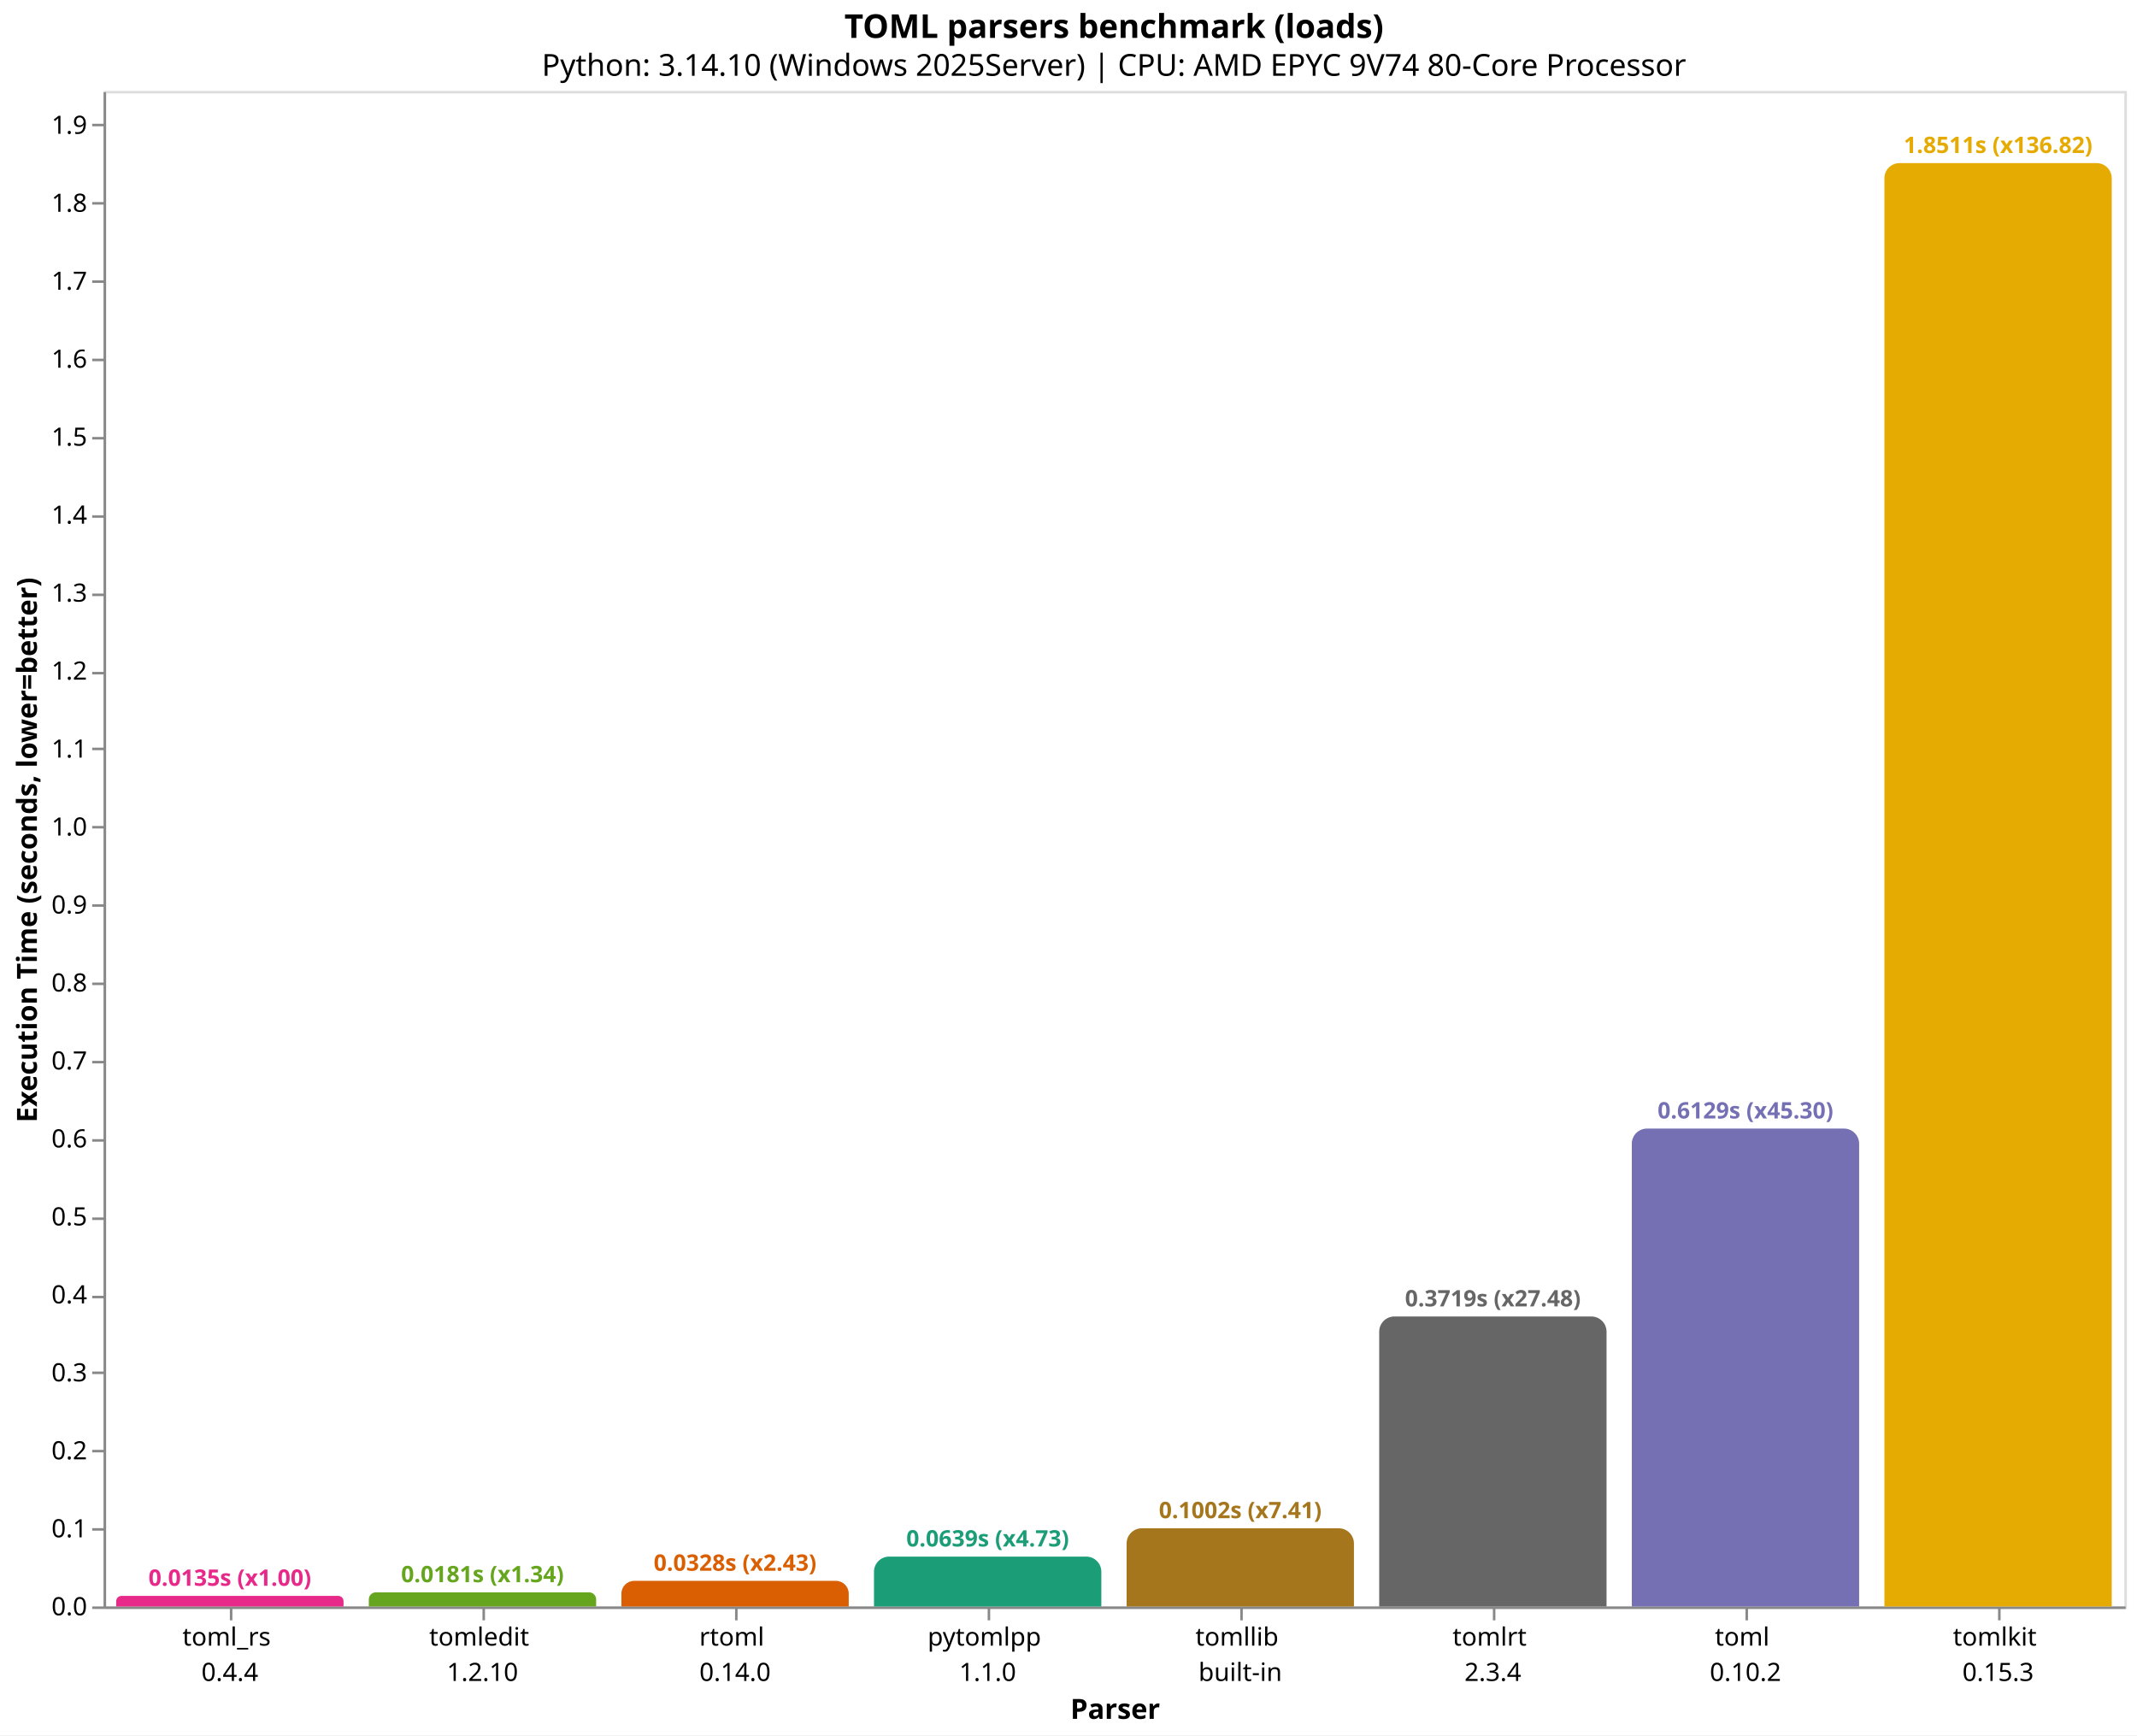
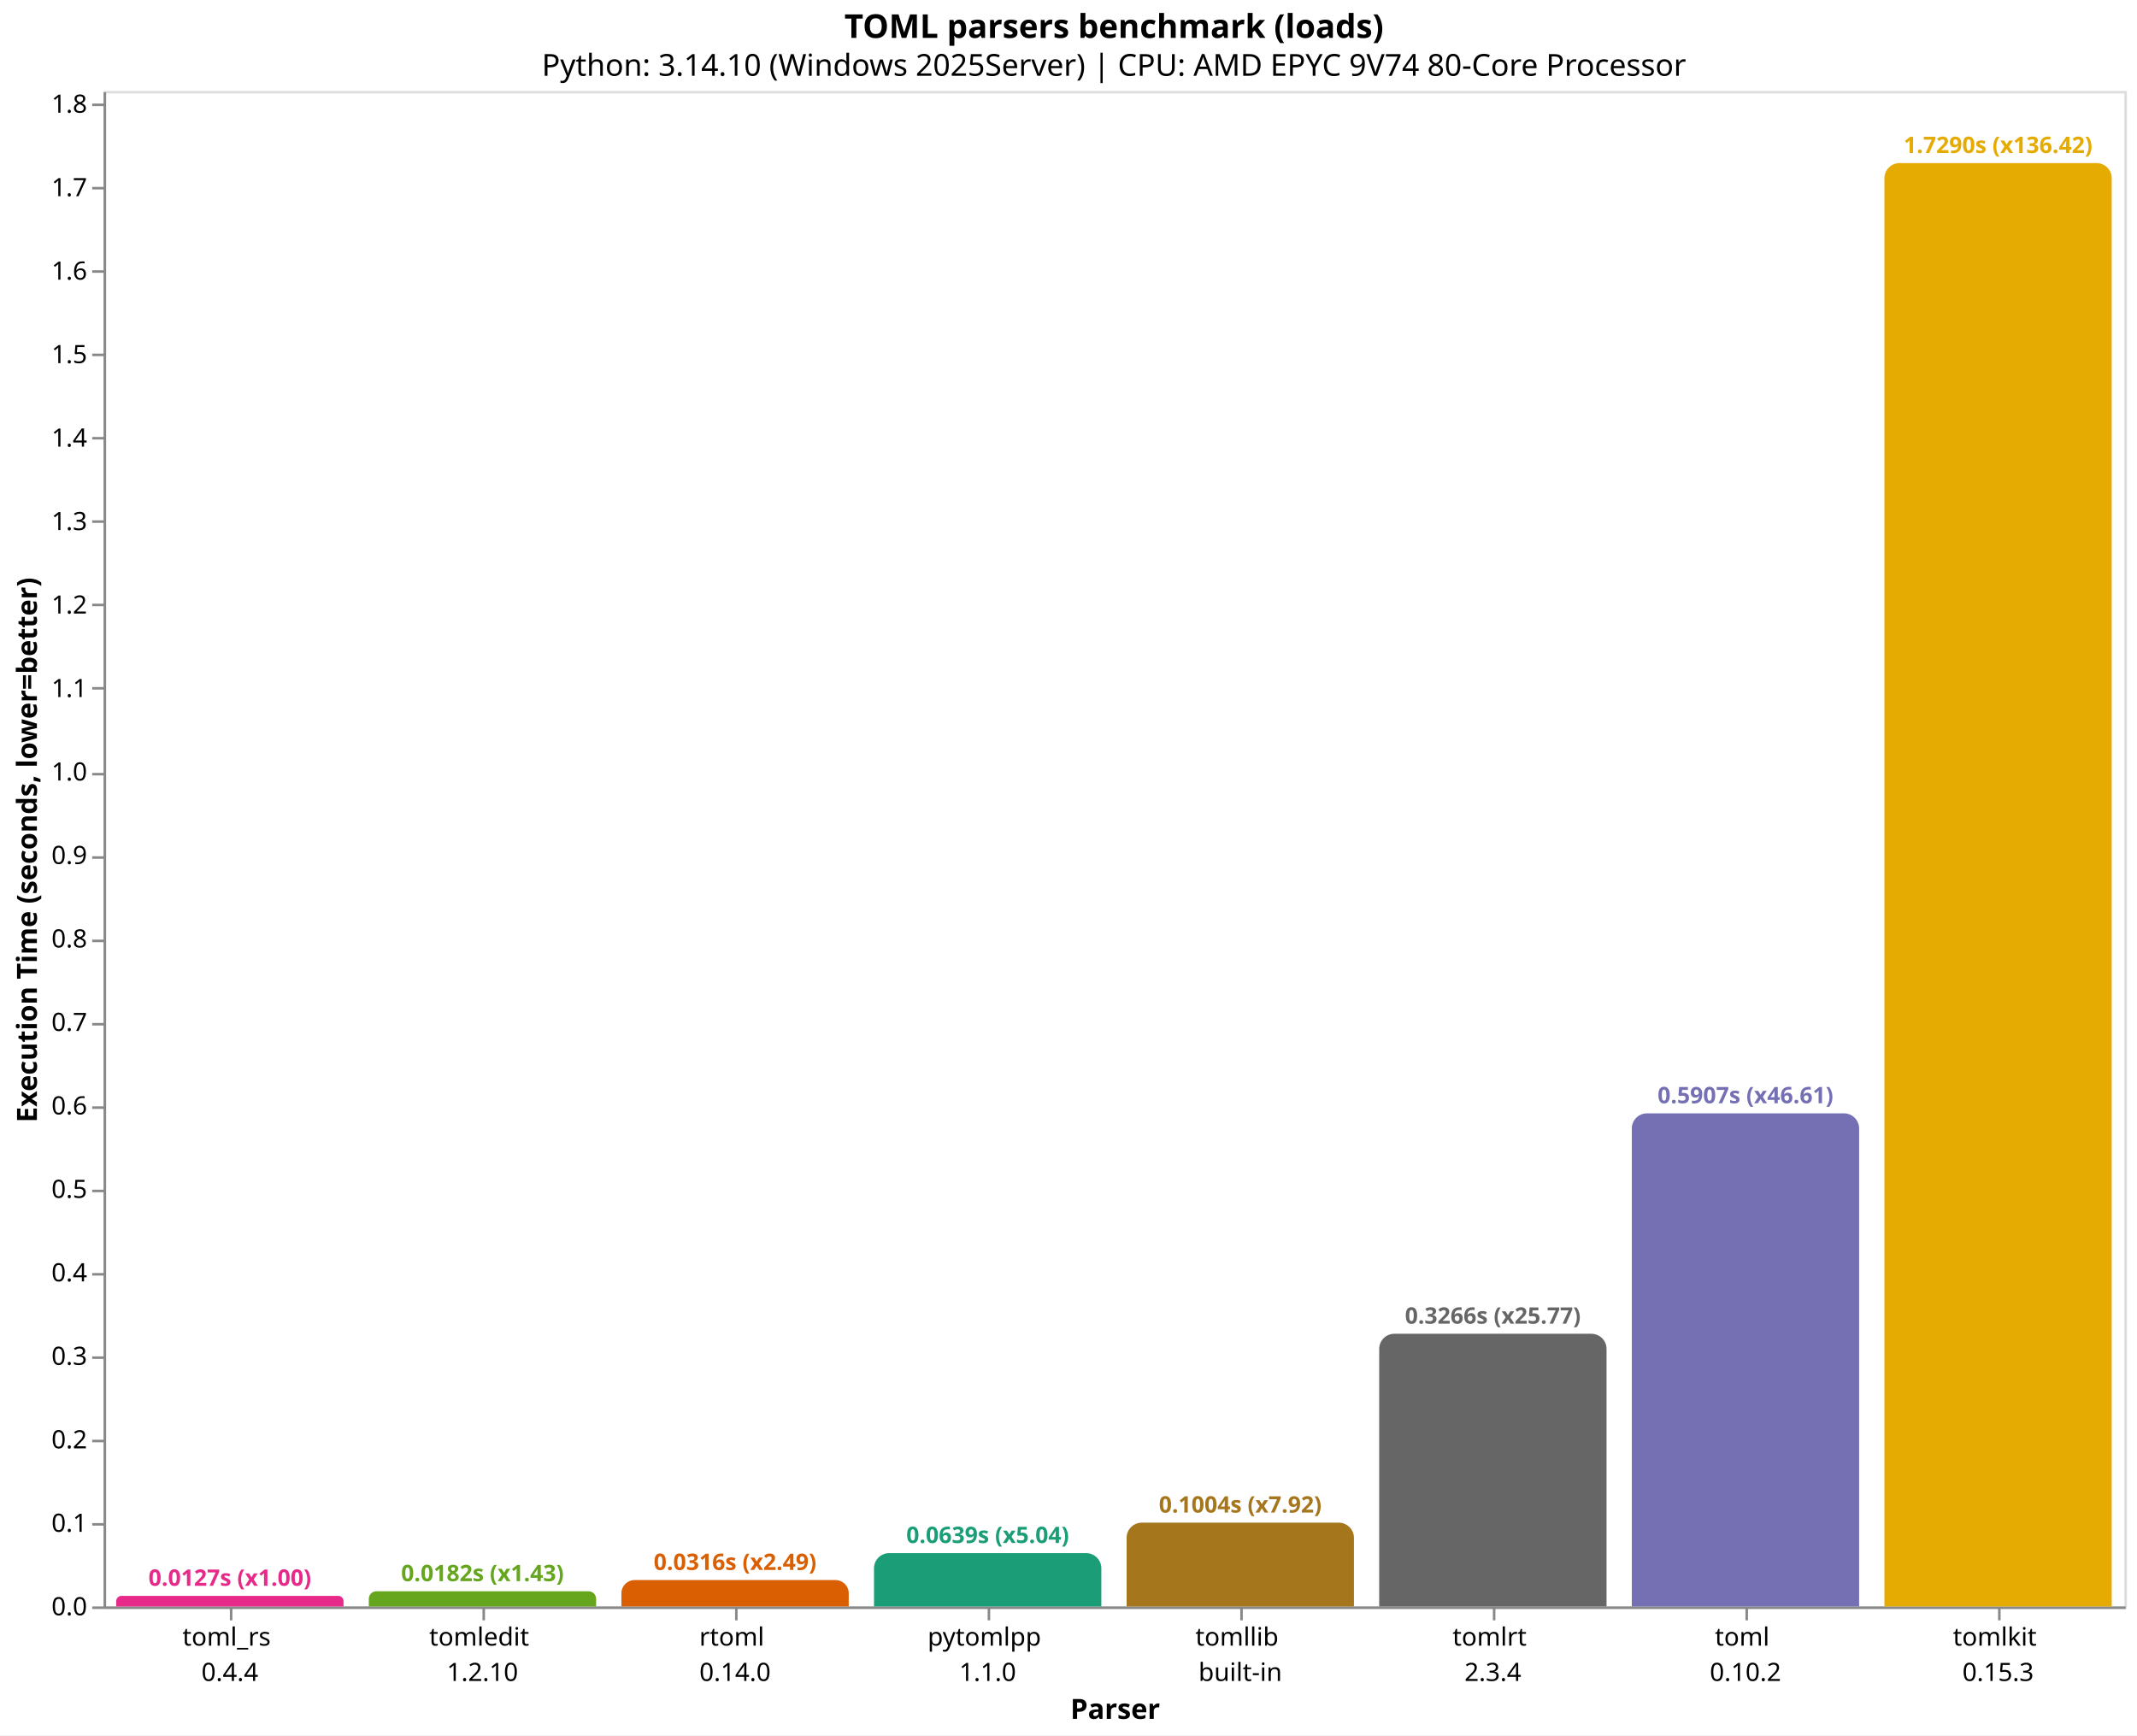
<svg xmlns="http://www.w3.org/2000/svg" version="1.1" class="marks" width="846" height="687" viewBox="0 0 846 687">
  <rect width="846" height="687" fill="white" />
  <g fill="none" stroke-miterlimit="10" transform="translate(41,36)">
    <g class="mark-group role-frame root" role="graphics-object" aria-roledescription="group mark container">
      <g transform="translate(0,0)">
        <path class="background" aria-hidden="true" d="M0.5,0.5h800v600h-800Z" stroke="#ddd" />
        <g>
          <g class="mark-group role-axis" role="graphics-symbol" aria-roledescription="axis" aria-label="X-axis titled 'Parser' for a discrete scale with 8 values: toml_rs&#10;0.4.4, tomledit&#10;1.2.10, rtoml&#10;0.14.0, pytomlpp&#10;1.1.0, tomllib&#10;built-in, ending with tomlkit&#10;0.15.3">
            <g transform="translate(0.5,600.5)">
              <path class="background" aria-hidden="true" d="M0,0h0v0h0Z" pointer-events="none" />
              <g>
                <g class="mark-rule role-axis-tick" pointer-events="none">
                  <line transform="translate(50,0)" x2="0" y2="5" stroke="#888" stroke-width="1" opacity="1" />
                  <line transform="translate(150,0)" x2="0" y2="5" stroke="#888" stroke-width="1" opacity="1" />
                  <line transform="translate(250,0)" x2="0" y2="5" stroke="#888" stroke-width="1" opacity="1" />
                  <line transform="translate(350,0)" x2="0" y2="5" stroke="#888" stroke-width="1" opacity="1" />
                  <line transform="translate(450,0)" x2="0" y2="5" stroke="#888" stroke-width="1" opacity="1" />
                  <line transform="translate(550,0)" x2="0" y2="5" stroke="#888" stroke-width="1" opacity="1" />
                  <line transform="translate(650,0)" x2="0" y2="5" stroke="#888" stroke-width="1" opacity="1" />
                  <line transform="translate(750,0)" x2="0" y2="5" stroke="#888" stroke-width="1" opacity="1" />
                </g>
                <g class="mark-text role-axis-label" pointer-events="none">
                  <text text-anchor="middle" transform="translate(49.5,15)" font-family="sans-serif" font-size="10px" fill="#000" opacity="1">
                    <tspan>toml_rs</tspan>
                    <tspan x="0" dy="14">0.4.4</tspan>
                  </text>
                  <text text-anchor="middle" transform="translate(149.5,15)" font-family="sans-serif" font-size="10px" fill="#000" opacity="1">
                    <tspan>tomledit</tspan>
                    <tspan x="0" dy="14">1.2.10</tspan>
                  </text>
                  <text text-anchor="middle" transform="translate(249.5,15)" font-family="sans-serif" font-size="10px" fill="#000" opacity="1">
                    <tspan>rtoml</tspan>
                    <tspan x="0" dy="14">0.14.0</tspan>
                  </text>
                  <text text-anchor="middle" transform="translate(349.5,15)" font-family="sans-serif" font-size="10px" fill="#000" opacity="1">
                    <tspan>pytomlpp</tspan>
                    <tspan x="0" dy="14">1.1.0</tspan>
                  </text>
                  <text text-anchor="middle" transform="translate(449.5,15)" font-family="sans-serif" font-size="10px" fill="#000" opacity="1">
                    <tspan>tomllib</tspan>
                    <tspan x="0" dy="14">built-in</tspan>
                  </text>
                  <text text-anchor="middle" transform="translate(549.5,15)" font-family="sans-serif" font-size="10px" fill="#000" opacity="1">
                    <tspan>tomlrt</tspan>
                    <tspan x="0" dy="14">2.3.4</tspan>
                  </text>
                  <text text-anchor="middle" transform="translate(649.5,15)" font-family="sans-serif" font-size="10px" fill="#000" opacity="1">
                    <tspan>toml</tspan>
                    <tspan x="0" dy="14">0.10.2</tspan>
                  </text>
                  <text text-anchor="middle" transform="translate(749.5,15)" font-family="sans-serif" font-size="10px" fill="#000" opacity="1">
                    <tspan>tomlkit</tspan>
                    <tspan x="0" dy="14">0.15.3</tspan>
                  </text>
                </g>
                <g class="mark-rule role-axis-domain" pointer-events="none">
                  <line transform="translate(0,0)" x2="800" y2="0" stroke="#888" stroke-width="1" opacity="1" />
                </g>
                <g class="mark-text role-axis-title" pointer-events="none">
                  <text text-anchor="middle" transform="translate(400,44)" font-family="sans-serif" font-size="11px" font-weight="bold" fill="#000" opacity="1">Parser</text>
                </g>
              </g>
              <path class="foreground" aria-hidden="true" d="" pointer-events="none" display="none" />
            </g>
          </g>
-           <g class="mark-group role-axis" role="graphics-symbol" aria-roledescription="axis" aria-label="Y-axis titled 'Execution Time (seconds, lower=better)' for a linear scale with values from 0.0 to 1.9">
+           <g class="mark-group role-axis" role="graphics-symbol" aria-roledescription="axis" aria-label="Y-axis titled 'Execution Time (seconds, lower=better)' for a linear scale with values from 0.0 to 1.8">
            <g transform="translate(0.5,0.5)">
              <path class="background" aria-hidden="true" d="M0,0h0v0h0Z" pointer-events="none" />
              <g>
                <g class="mark-rule role-axis-tick" pointer-events="none">
                  <line transform="translate(0,600)" x2="-5" y2="0" stroke="#888" stroke-width="1" opacity="1" />
-                   <line transform="translate(0,569)" x2="-5" y2="0" stroke="#888" stroke-width="1" opacity="1" />
-                   <line transform="translate(0,538)" x2="-5" y2="0" stroke="#888" stroke-width="1" opacity="1" />
-                   <line transform="translate(0,507)" x2="-5" y2="0" stroke="#888" stroke-width="1" opacity="1" />
-                   <line transform="translate(0,477)" x2="-5" y2="0" stroke="#888" stroke-width="1" opacity="1" />
-                   <line transform="translate(0,446)" x2="-5" y2="0" stroke="#888" stroke-width="1" opacity="1" />
-                   <line transform="translate(0,415)" x2="-5" y2="0" stroke="#888" stroke-width="1" opacity="1" />
-                   <line transform="translate(0,384)" x2="-5" y2="0" stroke="#888" stroke-width="1" opacity="1" />
-                   <line transform="translate(0,353)" x2="-5" y2="0" stroke="#888" stroke-width="1" opacity="1" />
-                   <line transform="translate(0,322)" x2="-5" y2="0" stroke="#888" stroke-width="1" opacity="1" />
-                   <line transform="translate(0,291)" x2="-5" y2="0" stroke="#888" stroke-width="1" opacity="1" />
-                   <line transform="translate(0,260)" x2="-5" y2="0" stroke="#888" stroke-width="1" opacity="1" />
-                   <line transform="translate(0,230)" x2="-5" y2="0" stroke="#888" stroke-width="1" opacity="1" />
-                   <line transform="translate(0,199)" x2="-5" y2="0" stroke="#888" stroke-width="1" opacity="1" />
-                   <line transform="translate(0,168)" x2="-5" y2="0" stroke="#888" stroke-width="1" opacity="1" />
+                   <line transform="translate(0,567)" x2="-5" y2="0" stroke="#888" stroke-width="1" opacity="1" />
+                   <line transform="translate(0,534)" x2="-5" y2="0" stroke="#888" stroke-width="1" opacity="1" />
+                   <line transform="translate(0,501)" x2="-5" y2="0" stroke="#888" stroke-width="1" opacity="1" />
+                   <line transform="translate(0,468)" x2="-5" y2="0" stroke="#888" stroke-width="1" opacity="1" />
+                   <line transform="translate(0,435)" x2="-5" y2="0" stroke="#888" stroke-width="1" opacity="1" />
+                   <line transform="translate(0,402)" x2="-5" y2="0" stroke="#888" stroke-width="1" opacity="1" />
+                   <line transform="translate(0,369)" x2="-5" y2="0" stroke="#888" stroke-width="1" opacity="1" />
+                   <line transform="translate(0,336)" x2="-5" y2="0" stroke="#888" stroke-width="1" opacity="1" />
+                   <line transform="translate(0,303)" x2="-5" y2="0" stroke="#888" stroke-width="1" opacity="1" />
+                   <line transform="translate(0,270)" x2="-5" y2="0" stroke="#888" stroke-width="1" opacity="1" />
+                   <line transform="translate(0,236)" x2="-5" y2="0" stroke="#888" stroke-width="1" opacity="1" />
+                   <line transform="translate(0,203)" x2="-5" y2="0" stroke="#888" stroke-width="1" opacity="1" />
+                   <line transform="translate(0,170)" x2="-5" y2="0" stroke="#888" stroke-width="1" opacity="1" />
                  <line transform="translate(0,137)" x2="-5" y2="0" stroke="#888" stroke-width="1" opacity="1" />
-                   <line transform="translate(0,106)" x2="-5" y2="0" stroke="#888" stroke-width="1" opacity="1" />
-                   <line transform="translate(0,75)" x2="-5" y2="0" stroke="#888" stroke-width="1" opacity="1" />
-                   <line transform="translate(0,44)" x2="-5" y2="0" stroke="#888" stroke-width="1" opacity="1" />
-                   <line transform="translate(0,13)" x2="-5" y2="0" stroke="#888" stroke-width="1" opacity="1" />
+                   <line transform="translate(0,104)" x2="-5" y2="0" stroke="#888" stroke-width="1" opacity="1" />
+                   <line transform="translate(0,71)" x2="-5" y2="0" stroke="#888" stroke-width="1" opacity="1" />
+                   <line transform="translate(0,38)" x2="-5" y2="0" stroke="#888" stroke-width="1" opacity="1" />
+                   <line transform="translate(0,5)" x2="-5" y2="0" stroke="#888" stroke-width="1" opacity="1" />
                </g>
                <g class="mark-text role-axis-label" pointer-events="none">
                  <text text-anchor="end" transform="translate(-7,603)" font-family="sans-serif" font-size="10px" fill="#000" opacity="1">0.0</text>
-                   <text text-anchor="end" transform="translate(-7,572.1305)" font-family="sans-serif" font-size="10px" fill="#000" opacity="1">0.1</text>
-                   <text text-anchor="end" transform="translate(-7,541.2611)" font-family="sans-serif" font-size="10px" fill="#000" opacity="1">0.2</text>
-                   <text text-anchor="end" transform="translate(-7,510.3916)" font-family="sans-serif" font-size="10px" fill="#000" opacity="1">0.3</text>
-                   <text text-anchor="end" transform="translate(-7,479.5221)" font-family="sans-serif" font-size="10px" fill="#000" opacity="1">0.4</text>
-                   <text text-anchor="end" transform="translate(-7,448.6527)" font-family="sans-serif" font-size="10px" fill="#000" opacity="1">0.5</text>
-                   <text text-anchor="end" transform="translate(-7,417.7832)" font-family="sans-serif" font-size="10px" fill="#000" opacity="1">0.6</text>
-                   <text text-anchor="end" transform="translate(-7,386.9137)" font-family="sans-serif" font-size="10px" fill="#000" opacity="1">0.7</text>
-                   <text text-anchor="end" transform="translate(-7,356.0442)" font-family="sans-serif" font-size="10px" fill="#000" opacity="1">0.8</text>
-                   <text text-anchor="end" transform="translate(-7,325.1748)" font-family="sans-serif" font-size="10px" fill="#000" opacity="1">0.9</text>
-                   <text text-anchor="end" transform="translate(-7,294.3053)" font-family="sans-serif" font-size="10px" fill="#000" opacity="1">1.0</text>
-                   <text text-anchor="end" transform="translate(-7,263.4358)" font-family="sans-serif" font-size="10px" fill="#000" opacity="1">1.1</text>
-                   <text text-anchor="end" transform="translate(-7,232.5664)" font-family="sans-serif" font-size="10px" fill="#000" opacity="1">1.2</text>
-                   <text text-anchor="end" transform="translate(-7,201.6969)" font-family="sans-serif" font-size="10px" fill="#000" opacity="1">1.3</text>
-                   <text text-anchor="end" transform="translate(-7,170.8274)" font-family="sans-serif" font-size="10px" fill="#000" opacity="1">1.4</text>
-                   <text text-anchor="end" transform="translate(-7,139.958)" font-family="sans-serif" font-size="10px" fill="#000" opacity="1">1.5</text>
-                   <text text-anchor="end" transform="translate(-7,109.0885)" font-family="sans-serif" font-size="10px" fill="#000" opacity="1">1.6</text>
-                   <text text-anchor="end" transform="translate(-7,78.21902)" font-family="sans-serif" font-size="10px" fill="#000" opacity="1">1.7</text>
-                   <text text-anchor="end" transform="translate(-7,47.34956)" font-family="sans-serif" font-size="10px" fill="#000" opacity="1">1.8</text>
-                   <text text-anchor="end" transform="translate(-7,16.48009)" font-family="sans-serif" font-size="10px" fill="#000" opacity="1">1.9</text>
+                   <text text-anchor="end" transform="translate(-7,569.9511)" font-family="sans-serif" font-size="10px" fill="#000" opacity="1">0.1</text>
+                   <text text-anchor="end" transform="translate(-7,536.9021)" font-family="sans-serif" font-size="10px" fill="#000" opacity="1">0.2</text>
+                   <text text-anchor="end" transform="translate(-7,503.8532)" font-family="sans-serif" font-size="10px" fill="#000" opacity="1">0.3</text>
+                   <text text-anchor="end" transform="translate(-7,470.8043)" font-family="sans-serif" font-size="10px" fill="#000" opacity="1">0.4</text>
+                   <text text-anchor="end" transform="translate(-7,437.7554)" font-family="sans-serif" font-size="10px" fill="#000" opacity="1">0.5</text>
+                   <text text-anchor="end" transform="translate(-7,404.7064)" font-family="sans-serif" font-size="10px" fill="#000" opacity="1">0.6</text>
+                   <text text-anchor="end" transform="translate(-7,371.6575)" font-family="sans-serif" font-size="10px" fill="#000" opacity="1">0.7</text>
+                   <text text-anchor="end" transform="translate(-7,338.6086)" font-family="sans-serif" font-size="10px" fill="#000" opacity="1">0.8</text>
+                   <text text-anchor="end" transform="translate(-7,305.5597)" font-family="sans-serif" font-size="10px" fill="#000" opacity="1">0.9</text>
+                   <text text-anchor="end" transform="translate(-7,272.5107)" font-family="sans-serif" font-size="10px" fill="#000" opacity="1">1.0</text>
+                   <text text-anchor="end" transform="translate(-7,239.4618)" font-family="sans-serif" font-size="10px" fill="#000" opacity="1">1.1</text>
+                   <text text-anchor="end" transform="translate(-7,206.4129)" font-family="sans-serif" font-size="10px" fill="#000" opacity="1">1.2</text>
+                   <text text-anchor="end" transform="translate(-7,173.364)" font-family="sans-serif" font-size="10px" fill="#000" opacity="1">1.3</text>
+                   <text text-anchor="end" transform="translate(-7,140.315)" font-family="sans-serif" font-size="10px" fill="#000" opacity="1">1.4</text>
+                   <text text-anchor="end" transform="translate(-7,107.2661)" font-family="sans-serif" font-size="10px" fill="#000" opacity="1">1.5</text>
+                   <text text-anchor="end" transform="translate(-7,74.2172)" font-family="sans-serif" font-size="10px" fill="#000" opacity="1">1.6</text>
+                   <text text-anchor="end" transform="translate(-7,41.16827)" font-family="sans-serif" font-size="10px" fill="#000" opacity="1">1.7</text>
+                   <text text-anchor="end" transform="translate(-7,8.11935)" font-family="sans-serif" font-size="10px" fill="#000" opacity="1">1.8</text>
                </g>
                <g class="mark-rule role-axis-domain" pointer-events="none">
                  <line transform="translate(0,600)" x2="0" y2="-600" stroke="#888" stroke-width="1" opacity="1" />
                </g>
                <g class="mark-text role-axis-title" pointer-events="none">
                  <text text-anchor="middle" transform="translate(-24.90137,300) rotate(-90) translate(0,-2)" font-family="sans-serif" font-size="11px" font-weight="bold" fill="#000" opacity="1">Execution Time (seconds, lower=better)</text>
                </g>
              </g>
              <path class="foreground" aria-hidden="true" d="" pointer-events="none" display="none" />
            </g>
          </g>
          <g class="mark-group role-scope" role="graphics-object" aria-roledescription="group mark container">
-             <g transform="translate(5,595.8234)">
-               <path class="background" aria-hidden="true" d="M2.088,0L87.912,0C89.064,0,90,0.936,90,2.088L90,4.177C90,4.177,90,4.177,90,4.177L0,4.177C0,4.177,0,4.177,0,4.177L0,2.088C0,0.936,0.936,0,2.088,0Z" />
+             <g transform="translate(5,595.8112)">
+               <path class="background" aria-hidden="true" d="M2.094,0L87.906,0C89.062,0,90,0.938,90,2.094L90,4.189C90,4.189,90,4.189,90,4.189L0,4.189C0,4.189,0,4.189,0,4.189L0,2.094C0,0.938,0.938,0,2.094,0Z" />
              <g clip-path="url(#clip1)">
                <g class="mark-group role-scope" role="graphics-object" aria-roledescription="group mark container">
-                   <g transform="translate(0,-595.8234)">
-                     <path class="background" aria-hidden="true" d="M0,0h90v0h-90Z" />
-                     <g>
-                       <g class="mark-rect role-mark layer_0_marks" role="graphics-object" aria-roledescription="rect mark container">
-                         <path aria-label="Parser: toml_rs&#10;0.4.4; Execution Time (seconds, lower=better): 0.0135298; parser: toml_rs; Execution Time (s): 0.0135; Slowdown: 1.00" role="graphics-symbol" aria-roledescription="bar" d="M0,595.823h90v4.177h-90Z" fill="#e7298a" />
-                       </g>
-                     </g>
-                     <path class="foreground" aria-hidden="true" d="" display="none" />
-                   </g>
-                 </g>
-               </g>
-               <path class="foreground" aria-hidden="true" d="" display="none" />
-             </g>
-             <g transform="translate(105,594.4075)">
-               <path class="background" aria-hidden="true" d="M2.796,0L87.204,0C88.747,0,90,1.253,90,2.796L90,5.592C90,5.592,90,5.592,90,5.592L0,5.592C0,5.592,0,5.592,0,5.592L0,2.796C0,1.253,1.253,0,2.796,0Z" />
+                   <g transform="translate(0,-595.8112)">
+                     <path class="background" aria-hidden="true" d="M0,0h90v0h-90Z" />
+                     <g>
+                       <g class="mark-rect role-mark layer_0_marks" role="graphics-object" aria-roledescription="rect mark container">
+                         <path aria-label="Parser: toml_rs&#10;0.4.4; Execution Time (seconds, lower=better): 0.0126745; parser: toml_rs; Execution Time (s): 0.0127; Slowdown: 1.00" role="graphics-symbol" aria-roledescription="bar" d="M0,595.811h90v4.189h-90Z" fill="#e7298a" />
+                       </g>
+                     </g>
+                     <path class="foreground" aria-hidden="true" d="" display="none" />
+                   </g>
+                 </g>
+               </g>
+               <path class="foreground" aria-hidden="true" d="" display="none" />
+             </g>
+             <g transform="translate(105,593.9912)">
+               <path class="background" aria-hidden="true" d="M3.004,0L86.996,0C88.654,0,90,1.346,90,3.004L90,6.009C90,6.009,90,6.009,90,6.009L0,6.009C0,6.009,0,6.009,0,6.009L0,3.004C0,1.346,1.346,0,3.004,0Z" />
              <g clip-path="url(#clip2)">
                <g class="mark-group role-scope" role="graphics-object" aria-roledescription="group mark container">
-                   <g transform="translate(0,-594.4075)">
-                     <path class="background" aria-hidden="true" d="M0,0h90v0h-90Z" />
-                     <g>
-                       <g class="mark-rect role-mark layer_0_marks" role="graphics-object" aria-roledescription="rect mark container">
-                         <path aria-label="Parser: tomledit&#10;1.2.10; Execution Time (seconds, lower=better): 0.0181165; parser: tomledit; Execution Time (s): 0.0181; Slowdown: 1.34" role="graphics-symbol" aria-roledescription="bar" d="M0,594.408h90v5.592h-90Z" fill="#66a61e" />
-                       </g>
-                     </g>
-                     <path class="foreground" aria-hidden="true" d="" display="none" />
-                   </g>
-                 </g>
-               </g>
-               <path class="foreground" aria-hidden="true" d="" display="none" />
-             </g>
-             <g transform="translate(205,589.8692)">
-               <path class="background" aria-hidden="true" d="M5.065,0L84.935,0C87.73,0,90,2.27,90,5.065L90,10.131C90,10.131,90,10.131,90,10.131L0,10.131C0,10.131,0,10.131,0,10.131L0,5.065C0,2.27,2.27,0,5.065,0Z" />
+                   <g transform="translate(0,-593.9912)">
+                     <path class="background" aria-hidden="true" d="M0,0h90v0h-90Z" />
+                     <g>
+                       <g class="mark-rect role-mark layer_0_marks" role="graphics-object" aria-roledescription="rect mark container">
+                         <path aria-label="Parser: tomledit&#10;1.2.10; Execution Time (seconds, lower=better): 0.0181816; parser: tomledit; Execution Time (s): 0.0182; Slowdown: 1.43" role="graphics-symbol" aria-roledescription="bar" d="M0,593.991h90v6.009h-90Z" fill="#66a61e" />
+                       </g>
+                     </g>
+                     <path class="foreground" aria-hidden="true" d="" display="none" />
+                   </g>
+                 </g>
+               </g>
+               <path class="foreground" aria-hidden="true" d="" display="none" />
+             </g>
+             <g transform="translate(205,589.5535)">
+               <path class="background" aria-hidden="true" d="M5.223,0L84.777,0C87.66,0,90,2.34,90,5.223L90,10.446C90,10.446,90,10.446,90,10.446L0,10.446C0,10.446,0,10.446,0,10.446L0,5.223C0,2.34,2.34,0,5.223,0Z" />
              <g clip-path="url(#clip3)">
                <g class="mark-group role-scope" role="graphics-object" aria-roledescription="group mark container">
-                   <g transform="translate(0,-589.8692)">
-                     <path class="background" aria-hidden="true" d="M0,0h90v0h-90Z" />
-                     <g>
-                       <g class="mark-rect role-mark layer_0_marks" role="graphics-object" aria-roledescription="rect mark container">
-                         <path aria-label="Parser: rtoml&#10;0.14.0; Execution Time (seconds, lower=better): 0.0328181; parser: rtoml; Execution Time (s): 0.0328; Slowdown: 2.43" role="graphics-symbol" aria-roledescription="bar" d="M0,589.869h90v10.131h-90Z" fill="#d95f02" />
-                       </g>
-                     </g>
-                     <path class="foreground" aria-hidden="true" d="" display="none" />
-                   </g>
-                 </g>
-               </g>
-               <path class="foreground" aria-hidden="true" d="" display="none" />
-             </g>
-             <g transform="translate(305,580.2619)">
-               <path class="background" aria-hidden="true" d="M6,0L84,0C87.311,0,90,2.689,90,6L90,19.738C90,19.738,90,19.738,90,19.738L0,19.738C0,19.738,0,19.738,0,19.738L0,6C0,2.689,2.689,0,6,0Z" />
+                   <g transform="translate(0,-589.5535)">
+                     <path class="background" aria-hidden="true" d="M0,0h90v0h-90Z" />
+                     <g>
+                       <g class="mark-rect role-mark layer_0_marks" role="graphics-object" aria-roledescription="rect mark container">
+                         <path aria-label="Parser: rtoml&#10;0.14.0; Execution Time (seconds, lower=better): 0.0316091; parser: rtoml; Execution Time (s): 0.0316; Slowdown: 2.49" role="graphics-symbol" aria-roledescription="bar" d="M0,589.554h90v10.446h-90Z" fill="#d95f02" />
+                       </g>
+                     </g>
+                     <path class="foreground" aria-hidden="true" d="" display="none" />
+                   </g>
+                 </g>
+               </g>
+               <path class="foreground" aria-hidden="true" d="" display="none" />
+             </g>
+             <g transform="translate(305,578.887)">
+               <path class="background" aria-hidden="true" d="M6,0L84,0C87.311,0,90,2.689,90,6L90,21.113C90,21.113,90,21.113,90,21.113L0,21.113C0,21.113,0,21.113,0,21.113L0,6C0,2.689,2.689,0,6,0Z" />
              <g clip-path="url(#clip4)">
                <g class="mark-group role-scope" role="graphics-object" aria-roledescription="group mark container">
-                   <g transform="translate(0,-580.2619)">
-                     <path class="background" aria-hidden="true" d="M0,0h90v0h-90Z" />
-                     <g>
-                       <g class="mark-rect role-mark layer_0_marks" role="graphics-object" aria-roledescription="rect mark container">
-                         <path aria-label="Parser: pytomlpp&#10;1.1.0; Execution Time (seconds, lower=better): 0.0639405; parser: pytomlpp; Execution Time (s): 0.0639; Slowdown: 4.73" role="graphics-symbol" aria-roledescription="bar" d="M0,580.262h90v19.738h-90Z" fill="#1b9e77" />
-                       </g>
-                     </g>
-                     <path class="foreground" aria-hidden="true" d="" display="none" />
-                   </g>
-                 </g>
-               </g>
-               <path class="foreground" aria-hidden="true" d="" display="none" />
-             </g>
-             <g transform="translate(405,569.0598)">
-               <path class="background" aria-hidden="true" d="M6,0L84,0C87.311,0,90,2.689,90,6L90,30.94C90,30.94,90,30.94,90,30.94L0,30.94C0,30.94,0,30.94,0,30.94L0,6C0,2.689,2.689,0,6,0Z" />
+                   <g transform="translate(0,-578.887)">
+                     <path class="background" aria-hidden="true" d="M0,0h90v0h-90Z" />
+                     <g>
+                       <g class="mark-rect role-mark layer_0_marks" role="graphics-object" aria-roledescription="rect mark container">
+                         <path aria-label="Parser: pytomlpp&#10;1.1.0; Execution Time (seconds, lower=better): 0.063884; parser: pytomlpp; Execution Time (s): 0.0639; Slowdown: 5.04" role="graphics-symbol" aria-roledescription="bar" d="M0,578.887h90v21.113h-90Z" fill="#1b9e77" />
+                       </g>
+                     </g>
+                     <path class="foreground" aria-hidden="true" d="" display="none" />
+                   </g>
+                 </g>
+               </g>
+               <path class="foreground" aria-hidden="true" d="" display="none" />
+             </g>
+             <g transform="translate(405,566.8323)">
+               <path class="background" aria-hidden="true" d="M6,0L84,0C87.311,0,90,2.689,90,6L90,33.168C90,33.168,90,33.168,90,33.168L0,33.168C0,33.168,0,33.168,0,33.168L0,6C0,2.689,2.689,0,6,0Z" />
              <g clip-path="url(#clip5)">
                <g class="mark-group role-scope" role="graphics-object" aria-roledescription="group mark container">
-                   <g transform="translate(0,-569.0598)">
-                     <path class="background" aria-hidden="true" d="M0,0h90v0h-90Z" />
-                     <g>
-                       <g class="mark-rect role-mark layer_0_marks" role="graphics-object" aria-roledescription="rect mark container">
-                         <path aria-label="Parser: tomllib&#10;built-in; Execution Time (seconds, lower=better): 0.1002292; parser: tomllib; Execution Time (s): 0.1002; Slowdown: 7.41" role="graphics-symbol" aria-roledescription="bar" d="M0,569.06h90v30.94h-90Z" fill="#a6761d" />
-                       </g>
-                     </g>
-                     <path class="foreground" aria-hidden="true" d="" display="none" />
-                   </g>
-                 </g>
-               </g>
-               <path class="foreground" aria-hidden="true" d="" display="none" />
-             </g>
-             <g transform="translate(505,485.2072)">
-               <path class="background" aria-hidden="true" d="M6,0L84,0C87.311,0,90,2.689,90,6L90,114.793C90,114.793,90,114.793,90,114.793L0,114.793C0,114.793,0,114.793,0,114.793L0,6C0,2.689,2.689,0,6,0Z" />
+                   <g transform="translate(0,-566.8323)">
+                     <path class="background" aria-hidden="true" d="M0,0h90v0h-90Z" />
+                     <g>
+                       <g class="mark-rect role-mark layer_0_marks" role="graphics-object" aria-roledescription="rect mark container">
+                         <path aria-label="Parser: tomllib&#10;built-in; Execution Time (seconds, lower=better): 0.1003595; parser: tomllib; Execution Time (s): 0.1004; Slowdown: 7.92" role="graphics-symbol" aria-roledescription="bar" d="M0,566.832h90v33.168h-90Z" fill="#a6761d" />
+                       </g>
+                     </g>
+                     <path class="foreground" aria-hidden="true" d="" display="none" />
+                   </g>
+                 </g>
+               </g>
+               <path class="foreground" aria-hidden="true" d="" display="none" />
+             </g>
+             <g transform="translate(505,492.0469)">
+               <path class="background" aria-hidden="true" d="M6,0L84,0C87.311,0,90,2.689,90,6L90,107.953C90,107.953,90,107.953,90,107.953L0,107.953C0,107.953,0,107.953,0,107.953L0,6C0,2.689,2.689,0,6,0Z" />
              <g clip-path="url(#clip6)">
                <g class="mark-group role-scope" role="graphics-object" aria-roledescription="group mark container">
-                   <g transform="translate(0,-485.2072)">
-                     <path class="background" aria-hidden="true" d="M0,0h90v0h-90Z" />
-                     <g>
-                       <g class="mark-rect role-mark layer_0_marks" role="graphics-object" aria-roledescription="rect mark container">
-                         <path aria-label="Parser: tomlrt&#10;2.3.4; Execution Time (seconds, lower=better): 0.371865; parser: tomlrt; Execution Time (s): 0.3719; Slowdown: 27.48" role="graphics-symbol" aria-roledescription="bar" d="M0,485.207h90v114.793h-90Z" fill="#666666" />
-                       </g>
-                     </g>
-                     <path class="foreground" aria-hidden="true" d="" display="none" />
-                   </g>
-                 </g>
-               </g>
-               <path class="foreground" aria-hidden="true" d="" display="none" />
-             </g>
-             <g transform="translate(605,410.8078)">
-               <path class="background" aria-hidden="true" d="M6,0L84,0C87.311,0,90,2.689,90,6L90,189.192C90,189.192,90,189.192,90,189.192L0,189.192C0,189.192,0,189.192,0,189.192L0,6C0,2.689,2.689,0,6,0Z" />
+                   <g transform="translate(0,-492.0469)">
+                     <path class="background" aria-hidden="true" d="M0,0h90v0h-90Z" />
+                     <g>
+                       <g class="mark-rect role-mark layer_0_marks" role="graphics-object" aria-roledescription="rect mark container">
+                         <path aria-label="Parser: tomlrt&#10;2.3.4; Execution Time (seconds, lower=better): 0.3266464; parser: tomlrt; Execution Time (s): 0.3266; Slowdown: 25.77" role="graphics-symbol" aria-roledescription="bar" d="M0,492.047h90v107.953h-90Z" fill="#666666" />
+                       </g>
+                     </g>
+                     <path class="foreground" aria-hidden="true" d="" display="none" />
+                   </g>
+                 </g>
+               </g>
+               <path class="foreground" aria-hidden="true" d="" display="none" />
+             </g>
+             <g transform="translate(605,404.777)">
+               <path class="background" aria-hidden="true" d="M6,0L84,0C87.311,0,90,2.689,90,6L90,195.223C90,195.223,90,195.223,90,195.223L0,195.223C0,195.223,0,195.223,0,195.223L0,6C0,2.689,2.689,0,6,0Z" />
              <g clip-path="url(#clip7)">
                <g class="mark-group role-scope" role="graphics-object" aria-roledescription="group mark container">
-                   <g transform="translate(0,-410.8078)">
-                     <path class="background" aria-hidden="true" d="M0,0h90v0h-90Z" />
-                     <g>
-                       <g class="mark-rect role-mark layer_0_marks" role="graphics-object" aria-roledescription="rect mark container">
-                         <path aria-label="Parser: toml&#10;0.10.2; Execution Time (seconds, lower=better): 0.6128779; parser: toml; Execution Time (s): 0.6129; Slowdown: 45.30" role="graphics-symbol" aria-roledescription="bar" d="M0,410.808h90v189.192h-90Z" fill="#7570b3" />
+                   <g transform="translate(0,-404.777)">
+                     <path class="background" aria-hidden="true" d="M0,0h90v0h-90Z" />
+                     <g>
+                       <g class="mark-rect role-mark layer_0_marks" role="graphics-object" aria-roledescription="rect mark container">
+                         <path aria-label="Parser: toml&#10;0.10.2; Execution Time (seconds, lower=better): 0.590709; parser: toml; Execution Time (s): 0.5907; Slowdown: 46.61" role="graphics-symbol" aria-roledescription="bar" d="M0,404.777h90v195.223h-90Z" fill="#7570b3" />
                      </g>
                    </g>
                    <path class="foreground" aria-hidden="true" d="" display="none" />
                  </g>
                </g>
              </g>
              <path class="foreground" aria-hidden="true" d="" display="none" />
            </g>
            <g transform="translate(705,28.57143)">
              <path class="background" aria-hidden="true" d="M6,0L84,0C87.311,0,90,2.689,90,6L90,571.429C90,571.429,90,571.429,90,571.429L0,571.429C0,571.429,0,571.429,0,571.429L0,6C0,2.689,2.689,0,6,0Z" />
              <g clip-path="url(#clip8)">
                <g class="mark-group role-scope" role="graphics-object" aria-roledescription="group mark container">
                  <g transform="translate(0,-28.57143)">
                    <path class="background" aria-hidden="true" d="M0,0h90v0h-90Z" />
                    <g>
                      <g class="mark-rect role-mark layer_0_marks" role="graphics-object" aria-roledescription="rect mark container">
-                         <path aria-label="Parser: tomlkit&#10;0.15.3; Execution Time (seconds, lower=better): 1.8511124; parser: tomlkit; Execution Time (s): 1.8511; Slowdown: 136.82" role="graphics-symbol" aria-roledescription="bar" d="M0,28.571h90v571.429h-90Z" fill="#e6ab02" />
+                         <path aria-label="Parser: tomlkit&#10;0.15.3; Execution Time (seconds, lower=better): 1.7290383; parser: tomlkit; Execution Time (s): 1.7290; Slowdown: 136.42" role="graphics-symbol" aria-roledescription="bar" d="M0,28.571h90v571.429h-90Z" fill="#e6ab02" />
                      </g>
                    </g>
                    <path class="foreground" aria-hidden="true" d="" display="none" />
                  </g>
                </g>
              </g>
              <path class="foreground" aria-hidden="true" d="" display="none" />
            </g>
          </g>
          <g class="mark-text role-mark layer_1_marks" role="graphics-object" aria-roledescription="text mark container">
-             <text aria-label="Parser: toml_rs&#10;0.4.4; Execution Time (seconds, lower=better): 0.0135298; parser: toml_rs; label: 0.0135s (x1.00); Execution Time (s): 0.0135; Slowdown: 1.00" role="graphics-symbol" aria-roledescription="text mark" text-anchor="middle" transform="translate(50,591.8234)" font-family="sans-serif" font-size="9px" font-weight="bold" fill="#e7298a">0.0135s (x1.00)</text>
-             <text aria-label="Parser: tomledit&#10;1.2.10; Execution Time (seconds, lower=better): 0.0181165; parser: tomledit; label: 0.0181s (x1.34); Execution Time (s): 0.0181; Slowdown: 1.34" role="graphics-symbol" aria-roledescription="text mark" text-anchor="middle" transform="translate(150,590.4075)" font-family="sans-serif" font-size="9px" font-weight="bold" fill="#66a61e">0.0181s (x1.34)</text>
-             <text aria-label="Parser: rtoml&#10;0.14.0; Execution Time (seconds, lower=better): 0.0328181; parser: rtoml; label: 0.0328s (x2.43); Execution Time (s): 0.0328; Slowdown: 2.43" role="graphics-symbol" aria-roledescription="text mark" text-anchor="middle" transform="translate(250,585.8692)" font-family="sans-serif" font-size="9px" font-weight="bold" fill="#d95f02">0.0328s (x2.43)</text>
-             <text aria-label="Parser: pytomlpp&#10;1.1.0; Execution Time (seconds, lower=better): 0.0639405; parser: pytomlpp; label: 0.0639s (x4.73); Execution Time (s): 0.0639; Slowdown: 4.73" role="graphics-symbol" aria-roledescription="text mark" text-anchor="middle" transform="translate(350,576.2619)" font-family="sans-serif" font-size="9px" font-weight="bold" fill="#1b9e77">0.0639s (x4.73)</text>
-             <text aria-label="Parser: tomllib&#10;built-in; Execution Time (seconds, lower=better): 0.1002292; parser: tomllib; label: 0.1002s (x7.41); Execution Time (s): 0.1002; Slowdown: 7.41" role="graphics-symbol" aria-roledescription="text mark" text-anchor="middle" transform="translate(450,565.0598)" font-family="sans-serif" font-size="9px" font-weight="bold" fill="#a6761d">0.1002s (x7.41)</text>
-             <text aria-label="Parser: tomlrt&#10;2.3.4; Execution Time (seconds, lower=better): 0.371865; parser: tomlrt; label: 0.3719s (x27.48); Execution Time (s): 0.3719; Slowdown: 27.48" role="graphics-symbol" aria-roledescription="text mark" text-anchor="middle" transform="translate(550,481.2072)" font-family="sans-serif" font-size="9px" font-weight="bold" fill="#666666">0.3719s (x27.48)</text>
-             <text aria-label="Parser: toml&#10;0.10.2; Execution Time (seconds, lower=better): 0.6128779; parser: toml; label: 0.6129s (x45.30); Execution Time (s): 0.6129; Slowdown: 45.30" role="graphics-symbol" aria-roledescription="text mark" text-anchor="middle" transform="translate(650,406.8078)" font-family="sans-serif" font-size="9px" font-weight="bold" fill="#7570b3">0.6129s (x45.30)</text>
-             <text aria-label="Parser: tomlkit&#10;0.15.3; Execution Time (seconds, lower=better): 1.8511124; parser: tomlkit; label: 1.8511s (x136.82); Execution Time (s): 1.8511; Slowdown: 136.82" role="graphics-symbol" aria-roledescription="text mark" text-anchor="middle" transform="translate(750,24.57143)" font-family="sans-serif" font-size="9px" font-weight="bold" fill="#e6ab02">1.8511s (x136.82)</text>
+             <text aria-label="Parser: toml_rs&#10;0.4.4; Execution Time (seconds, lower=better): 0.0126745; parser: toml_rs; label: 0.0127s (x1.00); Execution Time (s): 0.0127; Slowdown: 1.00" role="graphics-symbol" aria-roledescription="text mark" text-anchor="middle" transform="translate(50,591.8112)" font-family="sans-serif" font-size="9px" font-weight="bold" fill="#e7298a">0.0127s (x1.00)</text>
+             <text aria-label="Parser: tomledit&#10;1.2.10; Execution Time (seconds, lower=better): 0.0181816; parser: tomledit; label: 0.0182s (x1.43); Execution Time (s): 0.0182; Slowdown: 1.43" role="graphics-symbol" aria-roledescription="text mark" text-anchor="middle" transform="translate(150,589.9912)" font-family="sans-serif" font-size="9px" font-weight="bold" fill="#66a61e">0.0182s (x1.43)</text>
+             <text aria-label="Parser: rtoml&#10;0.14.0; Execution Time (seconds, lower=better): 0.0316091; parser: rtoml; label: 0.0316s (x2.49); Execution Time (s): 0.0316; Slowdown: 2.49" role="graphics-symbol" aria-roledescription="text mark" text-anchor="middle" transform="translate(250,585.5535)" font-family="sans-serif" font-size="9px" font-weight="bold" fill="#d95f02">0.0316s (x2.49)</text>
+             <text aria-label="Parser: pytomlpp&#10;1.1.0; Execution Time (seconds, lower=better): 0.063884; parser: pytomlpp; label: 0.0639s (x5.04); Execution Time (s): 0.0639; Slowdown: 5.04" role="graphics-symbol" aria-roledescription="text mark" text-anchor="middle" transform="translate(350,574.887)" font-family="sans-serif" font-size="9px" font-weight="bold" fill="#1b9e77">0.0639s (x5.04)</text>
+             <text aria-label="Parser: tomllib&#10;built-in; Execution Time (seconds, lower=better): 0.1003595; parser: tomllib; label: 0.1004s (x7.92); Execution Time (s): 0.1004; Slowdown: 7.92" role="graphics-symbol" aria-roledescription="text mark" text-anchor="middle" transform="translate(450,562.8323)" font-family="sans-serif" font-size="9px" font-weight="bold" fill="#a6761d">0.1004s (x7.92)</text>
+             <text aria-label="Parser: tomlrt&#10;2.3.4; Execution Time (seconds, lower=better): 0.3266464; parser: tomlrt; label: 0.3266s (x25.77); Execution Time (s): 0.3266; Slowdown: 25.77" role="graphics-symbol" aria-roledescription="text mark" text-anchor="middle" transform="translate(550,488.0469)" font-family="sans-serif" font-size="9px" font-weight="bold" fill="#666666">0.3266s (x25.77)</text>
+             <text aria-label="Parser: toml&#10;0.10.2; Execution Time (seconds, lower=better): 0.590709; parser: toml; label: 0.5907s (x46.61); Execution Time (s): 0.5907; Slowdown: 46.61" role="graphics-symbol" aria-roledescription="text mark" text-anchor="middle" transform="translate(650,400.777)" font-family="sans-serif" font-size="9px" font-weight="bold" fill="#7570b3">0.5907s (x46.61)</text>
+             <text aria-label="Parser: tomlkit&#10;0.15.3; Execution Time (seconds, lower=better): 1.7290383; parser: tomlkit; label: 1.7290s (x136.42); Execution Time (s): 1.7290; Slowdown: 136.42" role="graphics-symbol" aria-roledescription="text mark" text-anchor="middle" transform="translate(750,24.57143)" font-family="sans-serif" font-size="9px" font-weight="bold" fill="#e6ab02">1.7290s (x136.42)</text>
          </g>
          <g class="mark-group role-title">
            <g transform="translate(400,-31)">
              <path class="background" aria-hidden="true" d="M0,0h0v0h0Z" pointer-events="none" />
              <g>
                <g class="mark-text role-title-text" role="graphics-symbol" aria-roledescription="title" aria-label="Title text 'TOML parsers benchmark (loads)'" pointer-events="none">
                  <text text-anchor="middle" transform="translate(0,10)" font-family="sans-serif" font-size="13px" font-weight="bold" fill="#000" opacity="1">TOML parsers benchmark (loads)</text>
                </g>
                <g class="mark-text role-title-subtitle" role="graphics-symbol" aria-roledescription="subtitle" aria-label="Subtitle text 'Python: 3.14.10 (Windows 2025Server) | CPU: AMD EPYC 9V74 80-Core Processor'" pointer-events="none">
                  <text text-anchor="middle" transform="translate(0,25)" font-family="sans-serif" font-size="12px" fill="#000" opacity="1">Python: 3.14.10 (Windows 2025Server) | CPU: AMD EPYC 9V74 80-Core Processor</text>
                </g>
              </g>
              <path class="foreground" aria-hidden="true" d="" pointer-events="none" display="none" />
            </g>
          </g>
        </g>
        <path class="foreground" aria-hidden="true" d="" display="none" />
      </g>
    </g>
  </g>
  <defs>
    <clipPath id="clip1">
-       <path d="M2.088,0L87.912,0C89.064,0,90,0.936,90,2.088L90,4.177C90,4.177,90,4.177,90,4.177L0,4.177C0,4.177,0,4.177,0,4.177L0,2.088C0,0.936,0.936,0,2.088,0Z" />
+       <path d="M2.094,0L87.906,0C89.062,0,90,0.938,90,2.094L90,4.189C90,4.189,90,4.189,90,4.189L0,4.189C0,4.189,0,4.189,0,4.189L0,2.094C0,0.938,0.938,0,2.094,0Z" />
    </clipPath>
    <clipPath id="clip2">
-       <path d="M2.796,0L87.204,0C88.747,0,90,1.253,90,2.796L90,5.592C90,5.592,90,5.592,90,5.592L0,5.592C0,5.592,0,5.592,0,5.592L0,2.796C0,1.253,1.253,0,2.796,0Z" />
+       <path d="M3.004,0L86.996,0C88.654,0,90,1.346,90,3.004L90,6.009C90,6.009,90,6.009,90,6.009L0,6.009C0,6.009,0,6.009,0,6.009L0,3.004C0,1.346,1.346,0,3.004,0Z" />
    </clipPath>
    <clipPath id="clip3">
-       <path d="M5.065,0L84.935,0C87.73,0,90,2.27,90,5.065L90,10.131C90,10.131,90,10.131,90,10.131L0,10.131C0,10.131,0,10.131,0,10.131L0,5.065C0,2.27,2.27,0,5.065,0Z" />
+       <path d="M5.223,0L84.777,0C87.66,0,90,2.34,90,5.223L90,10.446C90,10.446,90,10.446,90,10.446L0,10.446C0,10.446,0,10.446,0,10.446L0,5.223C0,2.34,2.34,0,5.223,0Z" />
    </clipPath>
    <clipPath id="clip4">
-       <path d="M6,0L84,0C87.311,0,90,2.689,90,6L90,19.738C90,19.738,90,19.738,90,19.738L0,19.738C0,19.738,0,19.738,0,19.738L0,6C0,2.689,2.689,0,6,0Z" />
+       <path d="M6,0L84,0C87.311,0,90,2.689,90,6L90,21.113C90,21.113,90,21.113,90,21.113L0,21.113C0,21.113,0,21.113,0,21.113L0,6C0,2.689,2.689,0,6,0Z" />
    </clipPath>
    <clipPath id="clip5">
-       <path d="M6,0L84,0C87.311,0,90,2.689,90,6L90,30.94C90,30.94,90,30.94,90,30.94L0,30.94C0,30.94,0,30.94,0,30.94L0,6C0,2.689,2.689,0,6,0Z" />
+       <path d="M6,0L84,0C87.311,0,90,2.689,90,6L90,33.168C90,33.168,90,33.168,90,33.168L0,33.168C0,33.168,0,33.168,0,33.168L0,6C0,2.689,2.689,0,6,0Z" />
    </clipPath>
    <clipPath id="clip6">
-       <path d="M6,0L84,0C87.311,0,90,2.689,90,6L90,114.793C90,114.793,90,114.793,90,114.793L0,114.793C0,114.793,0,114.793,0,114.793L0,6C0,2.689,2.689,0,6,0Z" />
+       <path d="M6,0L84,0C87.311,0,90,2.689,90,6L90,107.953C90,107.953,90,107.953,90,107.953L0,107.953C0,107.953,0,107.953,0,107.953L0,6C0,2.689,2.689,0,6,0Z" />
    </clipPath>
    <clipPath id="clip7">
-       <path d="M6,0L84,0C87.311,0,90,2.689,90,6L90,189.192C90,189.192,90,189.192,90,189.192L0,189.192C0,189.192,0,189.192,0,189.192L0,6C0,2.689,2.689,0,6,0Z" />
+       <path d="M6,0L84,0C87.311,0,90,2.689,90,6L90,195.223C90,195.223,90,195.223,90,195.223L0,195.223C0,195.223,0,195.223,0,195.223L0,6C0,2.689,2.689,0,6,0Z" />
    </clipPath>
    <clipPath id="clip8">
      <path d="M6,0L84,0C87.311,0,90,2.689,90,6L90,571.429C90,571.429,90,571.429,90,571.429L0,571.429C0,571.429,0,571.429,0,571.429L0,6C0,2.689,2.689,0,6,0Z" />
    </clipPath>
  </defs>
</svg>
